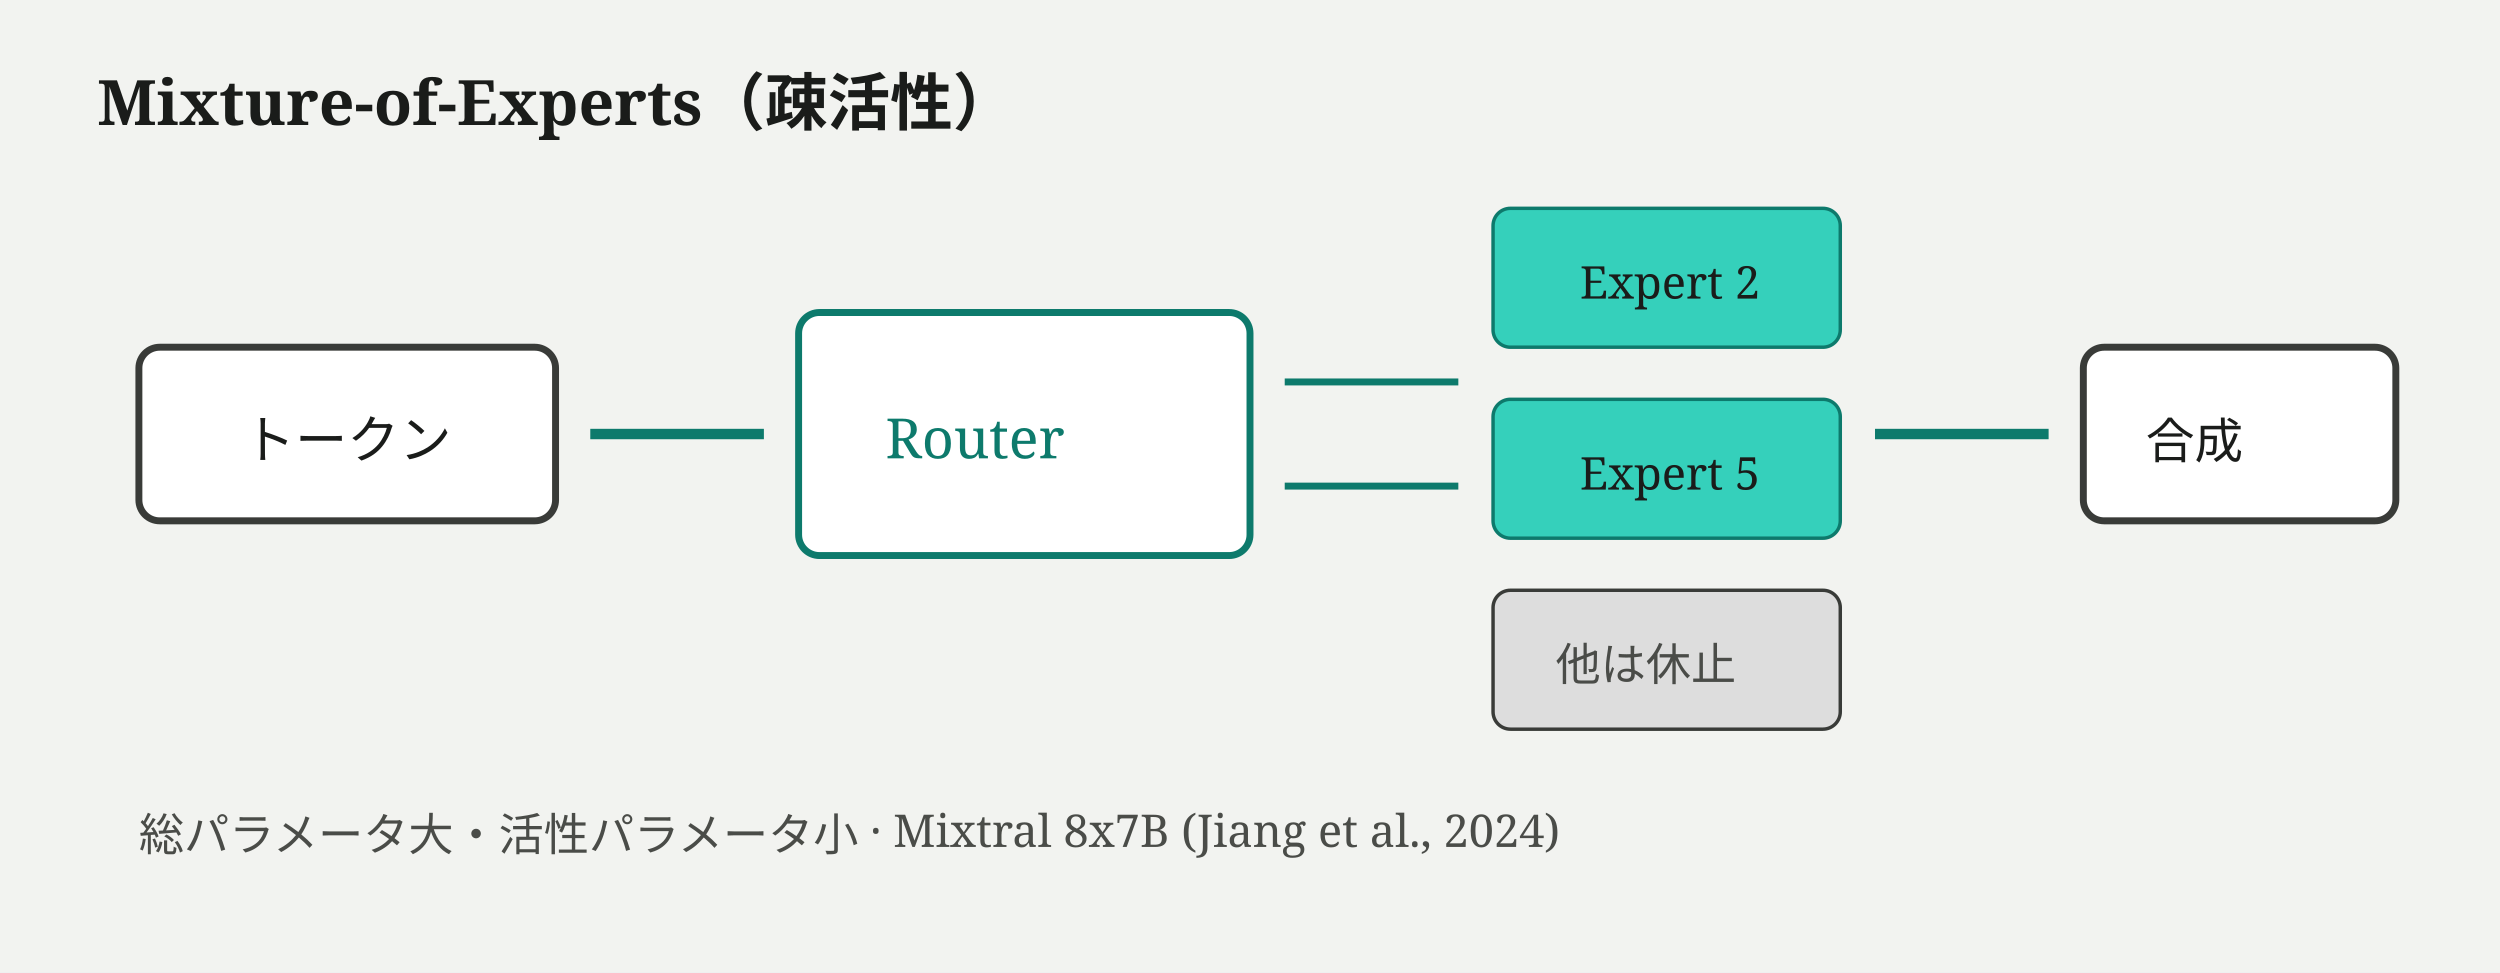
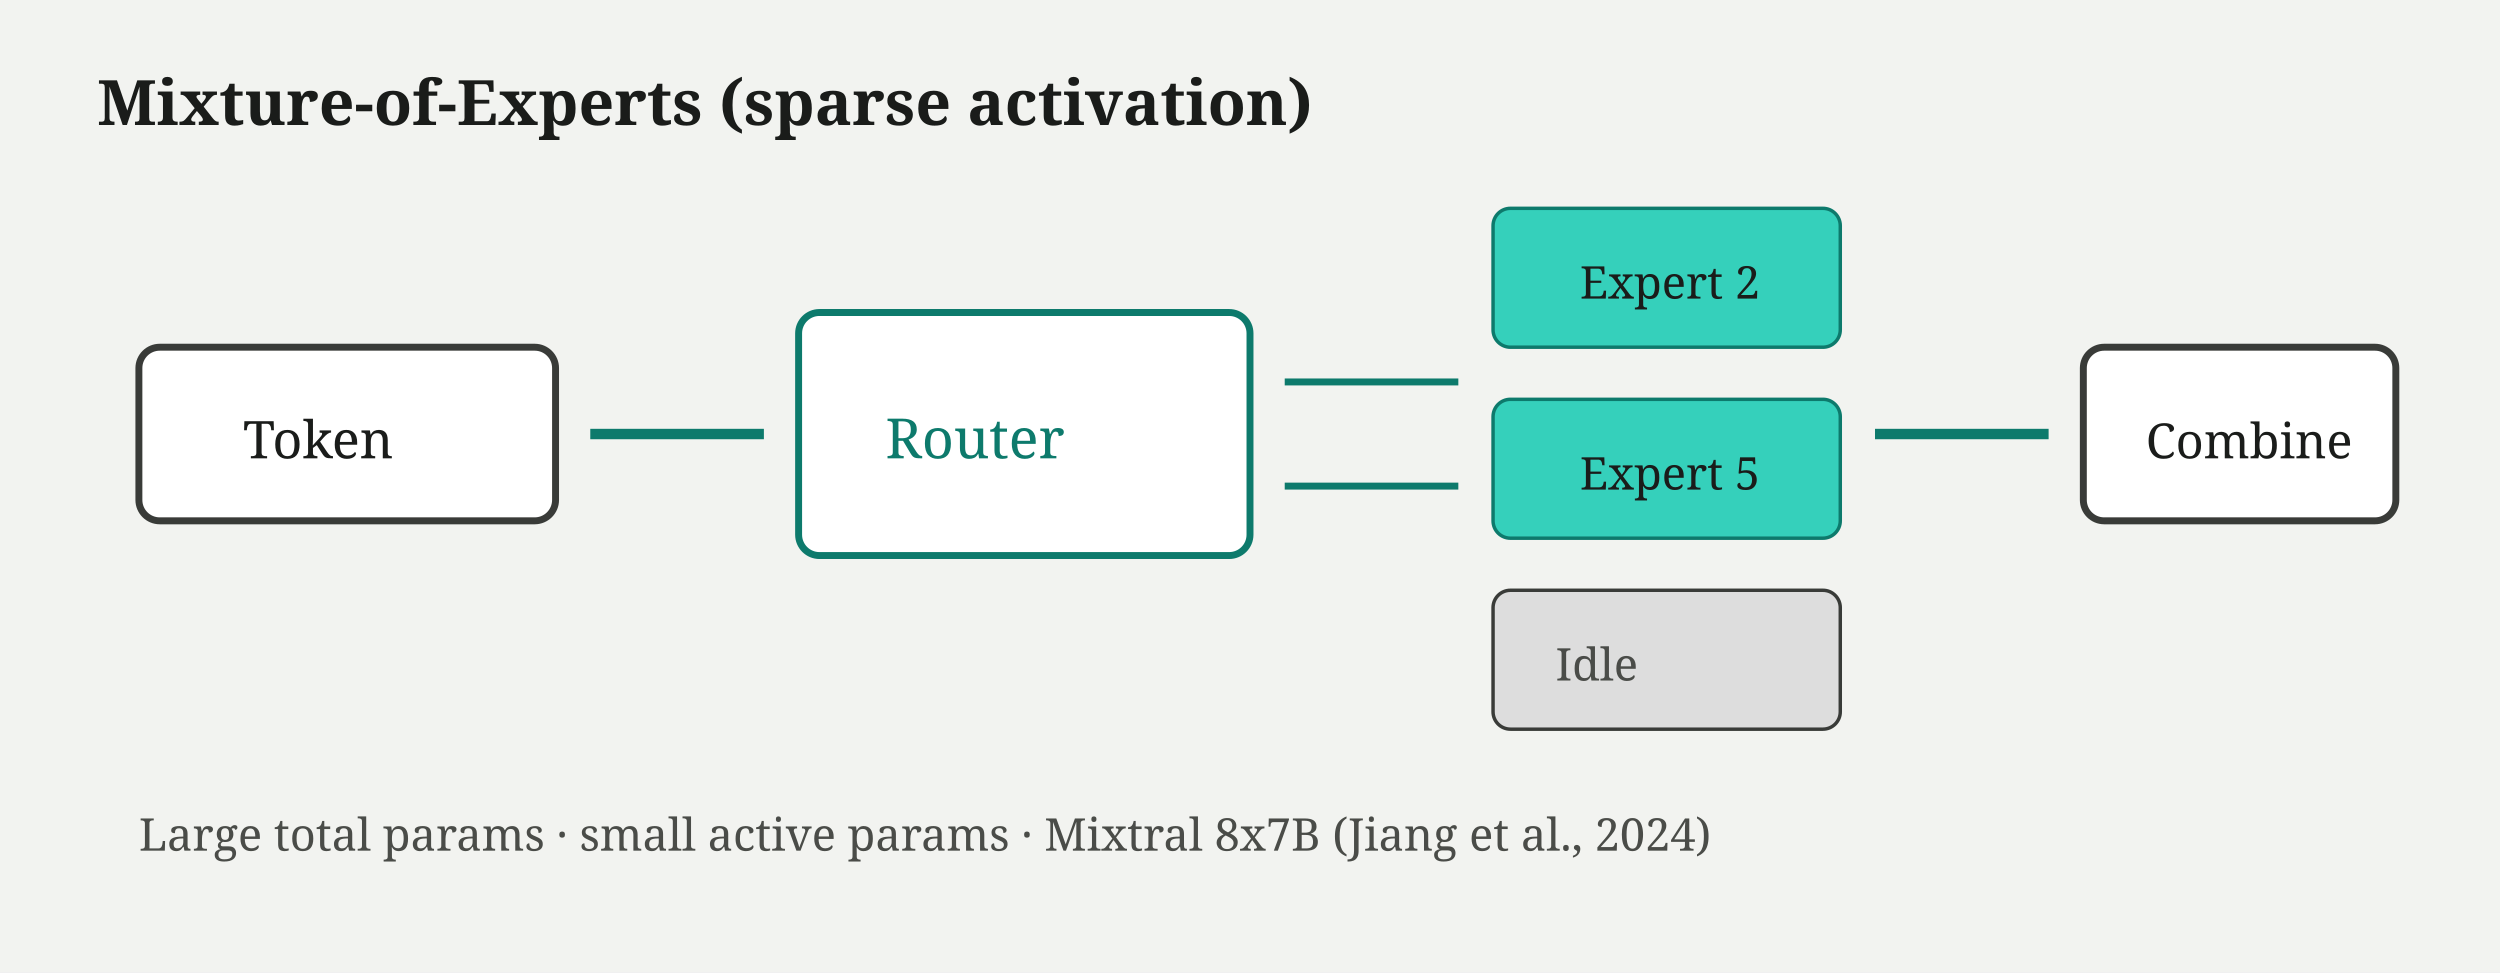
- <svg xmlns="http://www.w3.org/2000/svg" width="720" height="280" viewBox="0 0 720 280" role="img" aria-label="Mixture-of-Experts（疎活性）">
+ <svg xmlns="http://www.w3.org/2000/svg" width="720" height="280" viewBox="0 0 720 280" role="img" aria-label="Mixture-of-Experts (sparse activation)">
  <rect width="720" height="280" fill="#f2f3f0" />
-   <text x="28" y="36" fill="#1a1c1a" font-family="Georgia, serif" font-size="18" font-weight="600">Mixture-of-Experts（疎活性）</text>
+   <text x="28" y="36" fill="#1a1c1a" font-family="Georgia, serif" font-size="18" font-weight="600">Mixture-of-Experts (sparse activation)</text>
  <rect x="40" y="100" width="120" height="50" rx="6" fill="#fff" stroke="#393b38" stroke-width="2" />
-   <text x="70" y="132" fill="#1a1c1a" font-family="Georgia, serif" font-size="15">トークン</text>
+   <text x="70" y="132" fill="#1a1c1a" font-family="Georgia, serif" font-size="15">Token</text>
  <path d="M170 125 H220" stroke="#0d7a6c" stroke-width="3" />
  <rect x="230" y="90" width="130" height="70" rx="6" fill="#fff" stroke="#0d7a6c" stroke-width="2" />
  <text x="255" y="132" fill="#0d7a6c" font-family="Georgia, serif" font-size="16">Router</text>
  <path d="M370 110 H420" stroke="#0d7a6c" stroke-width="2" />
  <path d="M370 140 H420" stroke="#0d7a6c" stroke-width="2" />
  <rect x="430" y="60" width="100" height="40" rx="5" fill="#35d0bb" stroke="#0d7a6c" />
  <text x="455" y="86" fill="#1a1c1a" font-family="Georgia, serif" font-size="13">Expert 2</text>
  <rect x="430" y="115" width="100" height="40" rx="5" fill="#35d0bb" stroke="#0d7a6c" />
  <text x="455" y="141" fill="#1a1c1a" font-family="Georgia, serif" font-size="13">Expert 5</text>
  <rect x="430" y="170" width="100" height="40" rx="5" fill="#ddd" stroke="#393b38" />
-   <text x="448" y="196" fill="#4a4c48" font-family="Georgia, serif" font-size="13">他は休止</text>
+   <text x="448" y="196" fill="#4a4c48" font-family="Georgia, serif" font-size="13">Idle</text>
  <path d="M540 125 H590" stroke="#0d7a6c" stroke-width="3" />
  <rect x="600" y="100" width="90" height="50" rx="6" fill="#fff" stroke="#393b38" stroke-width="2" />
-   <text x="618" y="132" fill="#1a1c1a" font-family="Georgia, serif" font-size="14">合成</text>
-   <text x="40" y="245" fill="#4a4c48" font-family="Georgia, serif" font-size="13">総パラメータ大・活性パラメータ小 · Mixtral 8x7B (Jiang et al., 2024)</text>
+   <text x="618" y="132" fill="#1a1c1a" font-family="Georgia, serif" font-size="14">Combine</text>
+   <text x="40" y="245" fill="#4a4c48" font-family="Georgia, serif" font-size="13">Large total params · small active params · Mixtral 8x7B (Jiang et al., 2024)</text>
</svg>
